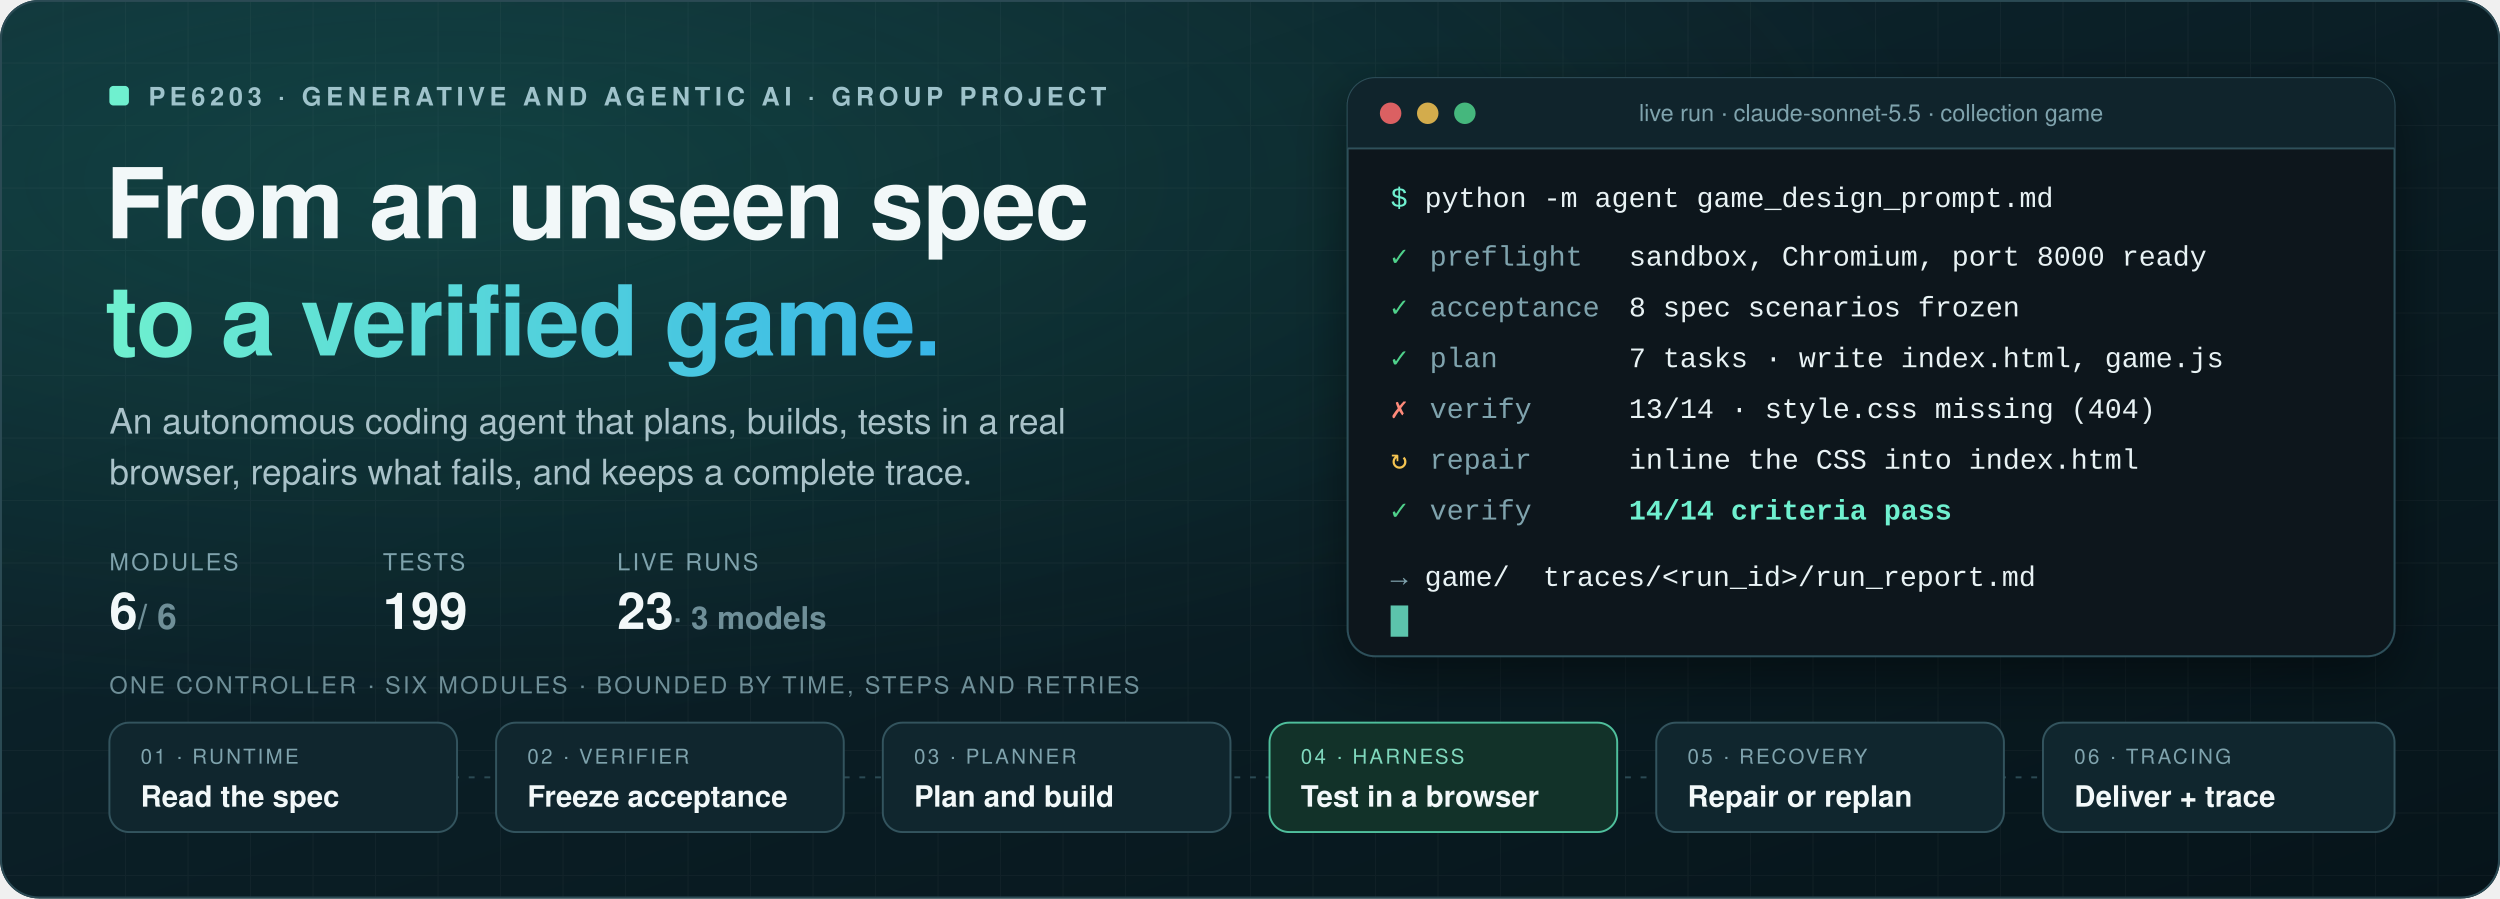
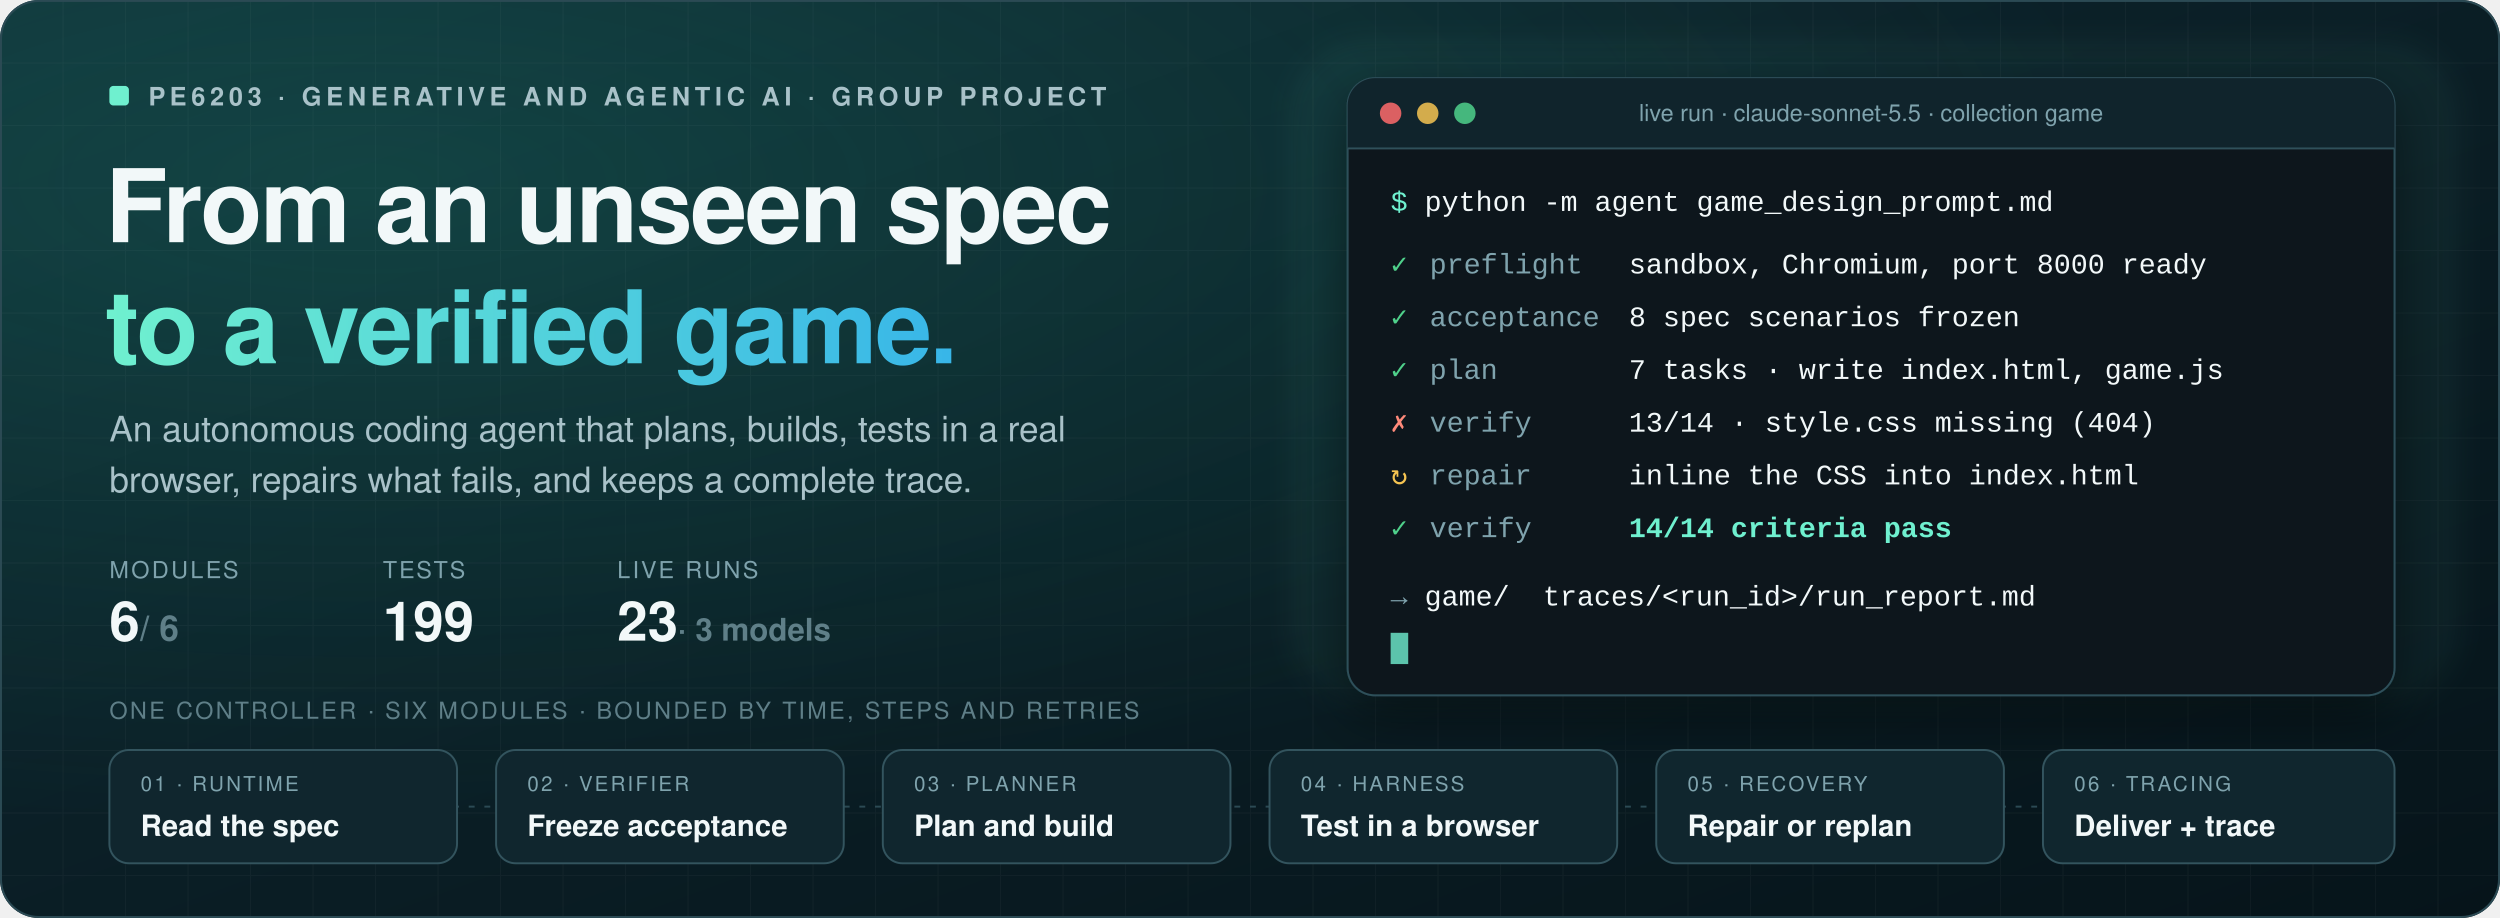
- <svg xmlns="http://www.w3.org/2000/svg" width="1280" height="460" viewBox="0 0 1280 460" role="img" aria-labelledby="title desc">
+ <svg xmlns="http://www.w3.org/2000/svg" width="1280" height="470" viewBox="0 0 1280 470" role="img" aria-labelledby="t d">
  <defs>
    <linearGradient id="bg" x1="0" y1="0" x2="1" y2="1">
      <stop offset="0" stop-color="#0f2a33" />
      <stop offset="0.55" stop-color="#0a1d24" />
      <stop offset="1" stop-color="#06141a" />
    </linearGradient>
-     <radialGradient id="glow" cx="0.18" cy="0.2" r="0.6">
-       <stop offset="0" stop-color="#2ad1a8" stop-opacity="0.16" />
+     <radialGradient id="glow" cx="0.15" cy="0.2" r="0.7">
+       <stop offset="0" stop-color="#2ad1a8" stop-opacity="0.17" />
      <stop offset="1" stop-color="#2ad1a8" stop-opacity="0" />
    </radialGradient>
    <linearGradient id="accent" x1="0" y1="0" x2="1" y2="0">
      <stop offset="0" stop-color="#6ff0cf" />
      <stop offset="1" stop-color="#38b6e8" />
    </linearGradient>
+     <linearGradient id="sweep" x1="0" y1="0" x2="1" y2="0">
+       <stop offset="0" stop-color="#6ff0cf" stop-opacity="0" />
+       <stop offset="0.5" stop-color="#6ff0cf" stop-opacity="0.9" />
+       <stop offset="1" stop-color="#38b6e8" stop-opacity="0" />
+     </linearGradient>
    <pattern id="grid" width="32" height="32" patternUnits="userSpaceOnUse">
-       <path d="M32 0H0V32" fill="none" stroke="#ffffff" stroke-opacity="0.035" />
+       <path d="M32 0H0V32" fill="none" stroke="#fff" stroke-opacity="0.035" />
    </pattern>
-     <filter id="shadow" x="-10%" y="-10%" width="120%" height="130%">
-       <feDropShadow dx="0" dy="10" stdDeviation="14" flood-color="#000000" flood-opacity="0.45" />
+     <filter id="shadow" x="-10%" y="-10%" width="120%" height="140%">
+       <feDropShadow dx="0" dy="10" stdDeviation="14" flood-color="#000" flood-opacity="0.45" />
    </filter>
+     <filter id="soft" x="-50%" y="-50%" width="200%" height="200%">
+       <feGaussianBlur stdDeviation="6" />
+     </filter>
+     <clipPath id="frame">
+       <rect width="1280" height="470" rx="20" />
+     </clipPath>
  </defs>
-   <rect width="1280" height="460" rx="20" fill="url(#bg)" />
-   <rect width="1280" height="460" rx="20" fill="url(#grid)" />
-   <rect width="1280" height="460" rx="20" fill="url(#glow)" />
-   <rect x="0.5" y="0.5" width="1279" height="459" rx="19.5" fill="none" stroke="#2b4a54" />
-   <g font-family="Segoe UI, -apple-system, Helvetica Neue, Helvetica, Arial, sans-serif">
-     <rect x="56" y="44" width="10" height="10" rx="2" fill="#6ff0cf" />
-     <text x="76" y="54" fill="#9fc3cb" font-size="13" font-weight="600" letter-spacing="2.4">PE6203 · GENERATIVE AND AGENTIC AI · GROUP PROJECT</text>
-     <text x="54" y="122" fill="#f2f8f9" font-size="50" font-weight="700" letter-spacing="-0.5">From an unseen spec</text>
-     <text x="54" y="182" fill="url(#accent)" font-size="50" font-weight="700" letter-spacing="-0.5">to a verified game.</text>
-     <text x="56" y="222" fill="#a9c2c9" font-size="18">An autonomous coding agent that plans, builds, tests in a real</text>
-     <text x="56" y="248" fill="#a9c2c9" font-size="18">browser, repairs what fails, and keeps a complete trace.</text>
-     <g font-size="12" letter-spacing="1.2" fill="#7fa3ad">
-       <text x="56" y="292">MODULES</text>
-       <text x="196" y="292">TESTS</text>
-       <text x="316" y="292">LIVE RUNS</text>
-     </g>
-     <g font-size="26" font-weight="700" fill="#f2f8f9">
-       <text x="56" y="322">6<tspan fill="#6f8f98" font-size="18" font-weight="600"> / 6</tspan>
+   <style>
+   text { font-family: Segoe UI, -apple-system, BlinkMacSystemFont, Helvetica Neue, Helvetica, Arial, sans-serif; }
+   .mono { font-family: SFMono-Regular, Menlo, Consolas, Liberation Mono, monospace; }
+   .flow { stroke-dasharray: 6 10; animation: dash 1.1s linear infinite; }
+   @keyframes dash { to { stroke-dashoffset: -32; } }
+   .blink { animation: blink 1.1s steps(1) infinite; }
+   @keyframes blink { 50% { opacity: 0; } }
+   .pulse { transform-box: fill-box; transform-origin: center; animation: pulse 2.4s ease-in-out infinite; }
+   @keyframes pulse { 0%,100% { opacity: .25; transform: scale(1); } 50% { opacity: .9; transform: scale(1.05); } }
+   .sweep { animation: sweep 5s ease-in-out infinite; }
+   @keyframes sweep { 0% { transform: translateX(-420px); } 100% { transform: translateX(1320px); } }
+   .tl{animation-duration:16s;animation-iteration-count:infinite;}
+ @keyframes type{0%{width:0px}1.00%{width:0px}10.00%{width:560px}95.00%{width:560px}104.00%{width:0px}100%{width:0px}}
+ @keyframes l0{0%{opacity:0}12.00%{opacity:0}12.80%{opacity:1}95.00%{opacity:1}95.80%{opacity:0}100%{opacity:0}}
+ @keyframes l1{0%{opacity:0}21.00%{opacity:0}21.80%{opacity:1}95.00%{opacity:1}95.80%{opacity:0}100%{opacity:0}}
+ @keyframes l2{0%{opacity:0}30.00%{opacity:0}30.80%{opacity:1}95.00%{opacity:1}95.80%{opacity:0}100%{opacity:0}}
+ @keyframes l3{0%{opacity:0}41.00%{opacity:0}41.80%{opacity:1}95.00%{opacity:1}95.80%{opacity:0}100%{opacity:0}}
+ @keyframes l4{0%{opacity:0}52.00%{opacity:0}52.80%{opacity:1}95.00%{opacity:1}95.80%{opacity:0}100%{opacity:0}}
+ @keyframes l5{0%{opacity:0}63.00%{opacity:0}63.80%{opacity:1}95.00%{opacity:1}95.80%{opacity:0}100%{opacity:0}}
+ @keyframes l6{0%{opacity:0}74.00%{opacity:0}74.80%{opacity:1}95.00%{opacity:1}95.80%{opacity:0}100%{opacity:0}}
+ @keyframes s0{0%{opacity:0}12.00%{opacity:0}12.80%{opacity:1}21.00%{opacity:1}21.80%{opacity:0}100%{opacity:0}}
+ @keyframes s1{0%{opacity:0}21.00%{opacity:0}21.80%{opacity:1}30.00%{opacity:1}30.80%{opacity:0}100%{opacity:0}}
+ @keyframes s2{0%{opacity:0}30.00%{opacity:0}30.80%{opacity:1}41.00%{opacity:1}41.80%{opacity:0}100%{opacity:0}}
+ @keyframes s3{0%{opacity:0}41.00%{opacity:0}41.80%{opacity:1}52.00%{opacity:1}52.80%{opacity:0}63.00%{opacity:0}63.80%{opacity:1}74.00%{opacity:1}74.80%{opacity:0}100%{opacity:0}}
+ @keyframes s4{0%{opacity:0}52.00%{opacity:0}52.80%{opacity:1}63.00%{opacity:1}63.80%{opacity:0}100%{opacity:0}}
+ @keyframes s5{0%{opacity:0}74.00%{opacity:0}74.80%{opacity:1}95.00%{opacity:1}95.80%{opacity:0}100%{opacity:0}}
+   @media (prefers-reduced-motion: reduce) { * { animation: none !important; } }
+ </style>
+   <g clip-path="url(#frame)">
+     <rect width="1280" height="470" fill="url(#bg)" />
+     <rect width="1280" height="470" fill="url(#grid)" />
+     <rect width="1280" height="470" fill="url(#glow)" />
+     <g>
+       <rect x="56" y="44" width="10" height="10" rx="2" fill="#6ff0cf" class="pulse" />
+       <text x="76" y="54" font-size="13" fill="#a9c2c9" font-weight="600" text-anchor="start" letter-spacing="2.4">PE6203 · GENERATIVE AND AGENTIC AI · GROUP PROJECT</text>
+       <text x="54" y="124" font-size="52" fill="#f2f8f9" font-weight="800" text-anchor="start" letter-spacing="-1">From an unseen spec</text>
+       <text x="54" y="186" font-size="52" fill="url(#accent)" font-weight="800" text-anchor="start" letter-spacing="-1">to a verified game.</text>
+       <text x="56" y="226" font-size="18" fill="#a9c2c9" font-weight="400" text-anchor="start">An autonomous coding agent that plans, builds, tests in a real</text>
+       <text x="56" y="252" font-size="18" fill="#a9c2c9" font-weight="400" text-anchor="start">browser, repairs what fails, and keeps a complete trace.</text>
+       <text x="56" y="296" font-size="12" fill="#7fa3ad" font-weight="400" text-anchor="start" letter-spacing="1.2">MODULES</text>
+       <text x="196" y="296" font-size="12" fill="#7fa3ad" font-weight="400" text-anchor="start" letter-spacing="1.2">TESTS</text>
+       <text x="316" y="296" font-size="12" fill="#7fa3ad" font-weight="400" text-anchor="start" letter-spacing="1.2">LIVE RUNS</text>
+       <text x="56" y="328" font-size="28" font-weight="700" fill="#f2f8f9">6<tspan fill="#5f7f88" font-size="18"> / 6</tspan>
      </text>
-       <text x="196" y="322">199</text>
-       <text x="316" y="322">23<tspan fill="#6f8f98" font-size="16" font-weight="600"> · 3 models</tspan>
+       <text x="196" y="328" font-size="28" font-weight="700" fill="#f2f8f9">199</text>
+       <text x="316" y="328" font-size="28" font-weight="700" fill="#f2f8f9">23<tspan fill="#5f7f88" font-size="16" font-weight="600"> · 3 models</tspan>
      </text>
    </g>
-   </g>
-   <g filter="url(#shadow)">
-     <rect x="690" y="40" width="536" height="296" rx="14" fill="#08161c" stroke="#2f505a" />
-   </g>
-   <path d="M690 54a14 14 0 0 1 14-14h508a14 14 0 0 1 14 14v22H690z" fill="#10242c" />
-   <line x1="690" y1="76" x2="1226" y2="76" stroke="#2f505a" />
-   <circle cx="712" cy="58" r="5.5" fill="#ff6b6b" fill-opacity="0.85" />
-   <circle cx="731" cy="58" r="5.5" fill="#f5c451" fill-opacity="0.85" />
-   <circle cx="750" cy="58" r="5.5" fill="#4fd18b" fill-opacity="0.85" />
-   <text x="958" y="62" text-anchor="middle" fill="#7fa3ad" font-size="12" font-family="Segoe UI, -apple-system, Helvetica, Arial, sans-serif">live run · claude-sonnet-5.5 · collection game</text>
-   <g font-family="SFMono-Regular, Menlo, Consolas, Liberation Mono, monospace" font-size="14.5">
-     <text x="712" y="106" fill="#6ff0cf">$ <tspan fill="#e8f2f4">python -m agent game_design_prompt.md</tspan>
+     <rect x="660" y="20" width="600" height="340" rx="40" fill="#6ff0cf" opacity="0.05" filter="url(#soft)" />
+     <g filter="url(#shadow)">
+       <rect x="690" y="40" width="536" height="316" rx="14" fill="#08161c" stroke="#2f505a" />
+     </g>
+     <path d="M690 54a14 14 0 0 1 14-14h508a14 14 0 0 1 14 14v22H690z" fill="#10242c" />
+     <line x1="690" y1="76" x2="1226" y2="76" stroke="#2f505a" />
+     <circle cx="712" cy="58" r="5.5" fill="#ff6b6b" fill-opacity=".85" />
+     <circle cx="731" cy="58" r="5.5" fill="#f5c451" fill-opacity=".85" />
+     <circle cx="750" cy="58" r="5.5" fill="#4fd18b" fill-opacity=".85" />
+     <text x="958" y="62" font-size="12" fill="#7fa3ad" font-weight="400" text-anchor="middle">live run · claude-sonnet-5.5 · collection game</text>
+     <clipPath id="typing">
+       <rect x="700" y="90" height="30" width="560" class="tl" style="animation-name:type" />
+     </clipPath>
+     <text x="712" y="108" font-size="14.5" class="mono" fill="#6ff0cf" clip-path="url(#typing)">$ <tspan fill="#f2f8f9">python -m agent game_design_prompt.md</tspan>
    </text>
-     <text x="712" y="136" fill="#4fd18b">✓ <tspan x="732" fill="#7fa3ad">preflight</tspan>
-       <tspan x="834" fill="#e8f2f4">sandbox, Chromium, port 8000 ready</tspan>
+     <text x="712" y="140" font-size="14.5" class="mono tl" style="animation-name:l0">
+       <tspan fill="#4fd18b">✓</tspan>
+       <tspan x="732" fill="#7fa3ad">preflight</tspan>
+       <tspan x="834" fill="#f2f8f9">sandbox, Chromium, port 8000 ready</tspan>
    </text>
-     <text x="712" y="162" fill="#4fd18b">✓ <tspan x="732" fill="#7fa3ad">acceptance</tspan>
-       <tspan x="834" fill="#e8f2f4">8 spec scenarios frozen</tspan>
+     <text x="712" y="167" font-size="14.5" class="mono tl" style="animation-name:l1">
+       <tspan fill="#4fd18b">✓</tspan>
+       <tspan x="732" fill="#7fa3ad">acceptance</tspan>
+       <tspan x="834" fill="#f2f8f9">8 spec scenarios frozen</tspan>
    </text>
-     <text x="712" y="188" fill="#4fd18b">✓ <tspan x="732" fill="#7fa3ad">plan</tspan>
-       <tspan x="834" fill="#e8f2f4">7 tasks · write index.html, game.js</tspan>
+     <text x="712" y="194" font-size="14.5" class="mono tl" style="animation-name:l2">
+       <tspan fill="#4fd18b">✓</tspan>
+       <tspan x="732" fill="#7fa3ad">plan</tspan>
+       <tspan x="834" fill="#f2f8f9">7 tasks · write index.html, game.js</tspan>
    </text>
-     <text x="712" y="214" fill="#ff8a7a">✗ <tspan x="732" fill="#7fa3ad">verify</tspan>
-       <tspan x="834" fill="#e8f2f4">13/14 · style.css missing (404)</tspan>
+     <text x="712" y="221" font-size="14.5" class="mono tl" style="animation-name:l3">
+       <tspan fill="#ff8a7a">✗</tspan>
+       <tspan x="732" fill="#7fa3ad">verify</tspan>
+       <tspan x="834" fill="#f2f8f9">13/14 · style.css missing (404)</tspan>
    </text>
-     <text x="712" y="240" fill="#f5c451">↻ <tspan x="732" fill="#7fa3ad">repair</tspan>
-       <tspan x="834" fill="#e8f2f4">inline the CSS into index.html</tspan>
+     <text x="712" y="248" font-size="14.5" class="mono tl" style="animation-name:l4">
+       <tspan fill="#f5c451">↻</tspan>
+       <tspan x="732" fill="#7fa3ad">repair</tspan>
+       <tspan x="834" fill="#f2f8f9">inline the CSS into index.html</tspan>
    </text>
-     <text x="712" y="266" fill="#4fd18b">✓ <tspan x="732" fill="#7fa3ad">verify</tspan>
+     <text x="712" y="275" font-size="14.5" class="mono tl" style="animation-name:l5">
+       <tspan fill="#4fd18b">✓</tspan>
+       <tspan x="732" fill="#7fa3ad">verify</tspan>
      <tspan x="834" fill="#6ff0cf" font-weight="700">14/14 criteria pass</tspan>
    </text>
-     <text x="712" y="300" fill="#7fa3ad">→ <tspan fill="#e8f2f4">game/</tspan>
-       <tspan x="790" fill="#e8f2f4">traces/&lt;run_id&gt;/run_report.md</tspan>
+     <text x="712" y="310" font-size="14.5" class="mono tl" style="animation-name:l6" fill="#7fa3ad">→ <tspan fill="#f2f8f9">game/</tspan>
+       <tspan x="790" fill="#f2f8f9">traces/&lt;run_id&gt;/run_report.md</tspan>
    </text>
+     <rect x="712" y="324" width="9" height="16" fill="#6ff0cf" opacity=".8" class="blink" />
+     <text x="56" y="368" font-size="12" fill="#5f7f88" font-weight="400" text-anchor="start" letter-spacing="1.2">ONE CONTROLLER · SIX MODULES · BOUNDED BY TIME, STEPS AND RETRIES</text>
+     <line x1="56" y1="413" x2="1226" y2="413" stroke="#2b4a54" stroke-dasharray="3 5" />
+     <rect x="56" y="384" width="178" height="58" rx="10" fill="#10262e" stroke="#33545e" />
+     <g class="tl" style="animation-name:s0;opacity:0">
+       <rect x="56" y="384" width="178" height="58" rx="10" fill="#123229" stroke="#6ff0cf" stroke-width="1.5" />
+       <rect x="66" y="384" width="158" height="2" fill="url(#accent)" />
+     </g>
+     <text x="72" y="405" font-size="10.5" fill="#7fa3ad" font-weight="400" text-anchor="start" letter-spacing="1.2">01 · RUNTIME</text>
+     <text x="72" y="428" font-size="15" fill="#f2f8f9" font-weight="600" text-anchor="start">Read the spec</text>
+     <rect x="254" y="384" width="178" height="58" rx="10" fill="#10262e" stroke="#33545e" />
+     <g class="tl" style="animation-name:s1;opacity:0">
+       <rect x="254" y="384" width="178" height="58" rx="10" fill="#123229" stroke="#6ff0cf" stroke-width="1.5" />
+       <rect x="264" y="384" width="158" height="2" fill="url(#accent)" />
+     </g>
+     <text x="270" y="405" font-size="10.5" fill="#7fa3ad" font-weight="400" text-anchor="start" letter-spacing="1.2">02 · VERIFIER</text>
+     <text x="270" y="428" font-size="15" fill="#f2f8f9" font-weight="600" text-anchor="start">Freeze acceptance</text>
+     <rect x="452" y="384" width="178" height="58" rx="10" fill="#10262e" stroke="#33545e" />
+     <g class="tl" style="animation-name:s2;opacity:0">
+       <rect x="452" y="384" width="178" height="58" rx="10" fill="#123229" stroke="#6ff0cf" stroke-width="1.5" />
+       <rect x="462" y="384" width="158" height="2" fill="url(#accent)" />
+     </g>
+     <text x="468" y="405" font-size="10.5" fill="#7fa3ad" font-weight="400" text-anchor="start" letter-spacing="1.2">03 · PLANNER</text>
+     <text x="468" y="428" font-size="15" fill="#f2f8f9" font-weight="600" text-anchor="start">Plan and build</text>
+     <rect x="650" y="384" width="178" height="58" rx="10" fill="#10262e" stroke="#33545e" />
+     <g class="tl" style="animation-name:s3;opacity:0">
+       <rect x="650" y="384" width="178" height="58" rx="10" fill="#123229" stroke="#6ff0cf" stroke-width="1.5" />
+       <rect x="660" y="384" width="158" height="2" fill="url(#accent)" />
+     </g>
+     <text x="666" y="405" font-size="10.5" fill="#7fa3ad" font-weight="400" text-anchor="start" letter-spacing="1.2">04 · HARNESS</text>
+     <text x="666" y="428" font-size="15" fill="#f2f8f9" font-weight="600" text-anchor="start">Test in a browser</text>
+     <rect x="848" y="384" width="178" height="58" rx="10" fill="#10262e" stroke="#33545e" />
+     <g class="tl" style="animation-name:s4;opacity:0">
+       <rect x="848" y="384" width="178" height="58" rx="10" fill="#123229" stroke="#6ff0cf" stroke-width="1.5" />
+       <rect x="858" y="384" width="158" height="2" fill="url(#accent)" />
+     </g>
+     <text x="864" y="405" font-size="10.5" fill="#7fa3ad" font-weight="400" text-anchor="start" letter-spacing="1.2">05 · RECOVERY</text>
+     <text x="864" y="428" font-size="15" fill="#f2f8f9" font-weight="600" text-anchor="start">Repair or replan</text>
+     <rect x="1046" y="384" width="180" height="58" rx="10" fill="#10262e" stroke="#33545e" />
+     <g class="tl" style="animation-name:s5;opacity:0">
+       <rect x="1046" y="384" width="180" height="58" rx="10" fill="#123229" stroke="#6ff0cf" stroke-width="1.5" />
+       <rect x="1056" y="384" width="160" height="2" fill="url(#accent)" />
+     </g>
+     <text x="1062" y="405" font-size="10.5" fill="#7fa3ad" font-weight="400" text-anchor="start" letter-spacing="1.2">06 · TRACING</text>
+     <text x="1062" y="428" font-size="15" fill="#f2f8f9" font-weight="600" text-anchor="start">Deliver + trace</text>
  </g>
-   <rect x="712" y="310" width="9" height="16" fill="#6ff0cf" fill-opacity="0.8" />
-   <g font-family="Segoe UI, -apple-system, Helvetica Neue, Helvetica, Arial, sans-serif">
-     <line x1="56" y1="398" x2="1226" y2="398" stroke="#2b4a54" stroke-dasharray="3 5" />
-     <g>
-       <rect x="56" y="370" width="178" height="56" rx="10" fill="#10262e" stroke="#33545e" />
-       <text x="72" y="391" fill="#7fa3ad" font-size="10.5" letter-spacing="1.2">01 · RUNTIME</text>
-       <text x="72" y="413" fill="#f2f8f9" font-size="15" font-weight="600">Read the spec</text>
-       <rect x="254" y="370" width="178" height="56" rx="10" fill="#10262e" stroke="#33545e" />
-       <text x="270" y="391" fill="#7fa3ad" font-size="10.5" letter-spacing="1.2">02 · VERIFIER</text>
-       <text x="270" y="413" fill="#f2f8f9" font-size="15" font-weight="600">Freeze acceptance</text>
-       <rect x="452" y="370" width="178" height="56" rx="10" fill="#10262e" stroke="#33545e" />
-       <text x="468" y="391" fill="#7fa3ad" font-size="10.5" letter-spacing="1.2">03 · PLANNER</text>
-       <text x="468" y="413" fill="#f2f8f9" font-size="15" font-weight="600">Plan and build</text>
-       <rect x="650" y="370" width="178" height="56" rx="10" fill="#123229" stroke="#4fbf9c" />
-       <text x="666" y="391" fill="#7fd8bd" font-size="10.5" letter-spacing="1.2">04 · HARNESS</text>
-       <text x="666" y="413" fill="#f2f8f9" font-size="15" font-weight="600">Test in a browser</text>
-       <rect x="848" y="370" width="178" height="56" rx="10" fill="#10262e" stroke="#33545e" />
-       <text x="864" y="391" fill="#7fa3ad" font-size="10.5" letter-spacing="1.2">05 · RECOVERY</text>
-       <text x="864" y="413" fill="#f2f8f9" font-size="15" font-weight="600">Repair or replan</text>
-       <rect x="1046" y="370" width="180" height="56" rx="10" fill="#10262e" stroke="#33545e" />
-       <text x="1062" y="391" fill="#7fa3ad" font-size="10.5" letter-spacing="1.2">06 · TRACING</text>
-       <text x="1062" y="413" fill="#f2f8f9" font-size="15" font-weight="600">Deliver + trace</text>
-     </g>
-     <text x="56" y="355" fill="#6f8f98" font-size="12" letter-spacing="1.2">ONE CONTROLLER · SIX MODULES · BOUNDED BY TIME, STEPS AND RETRIES</text>
-   </g>
+   <rect x="0.5" y="0.5" width="1279" height="469" rx="19.5" fill="none" stroke="#2b4a54" />
</svg>
